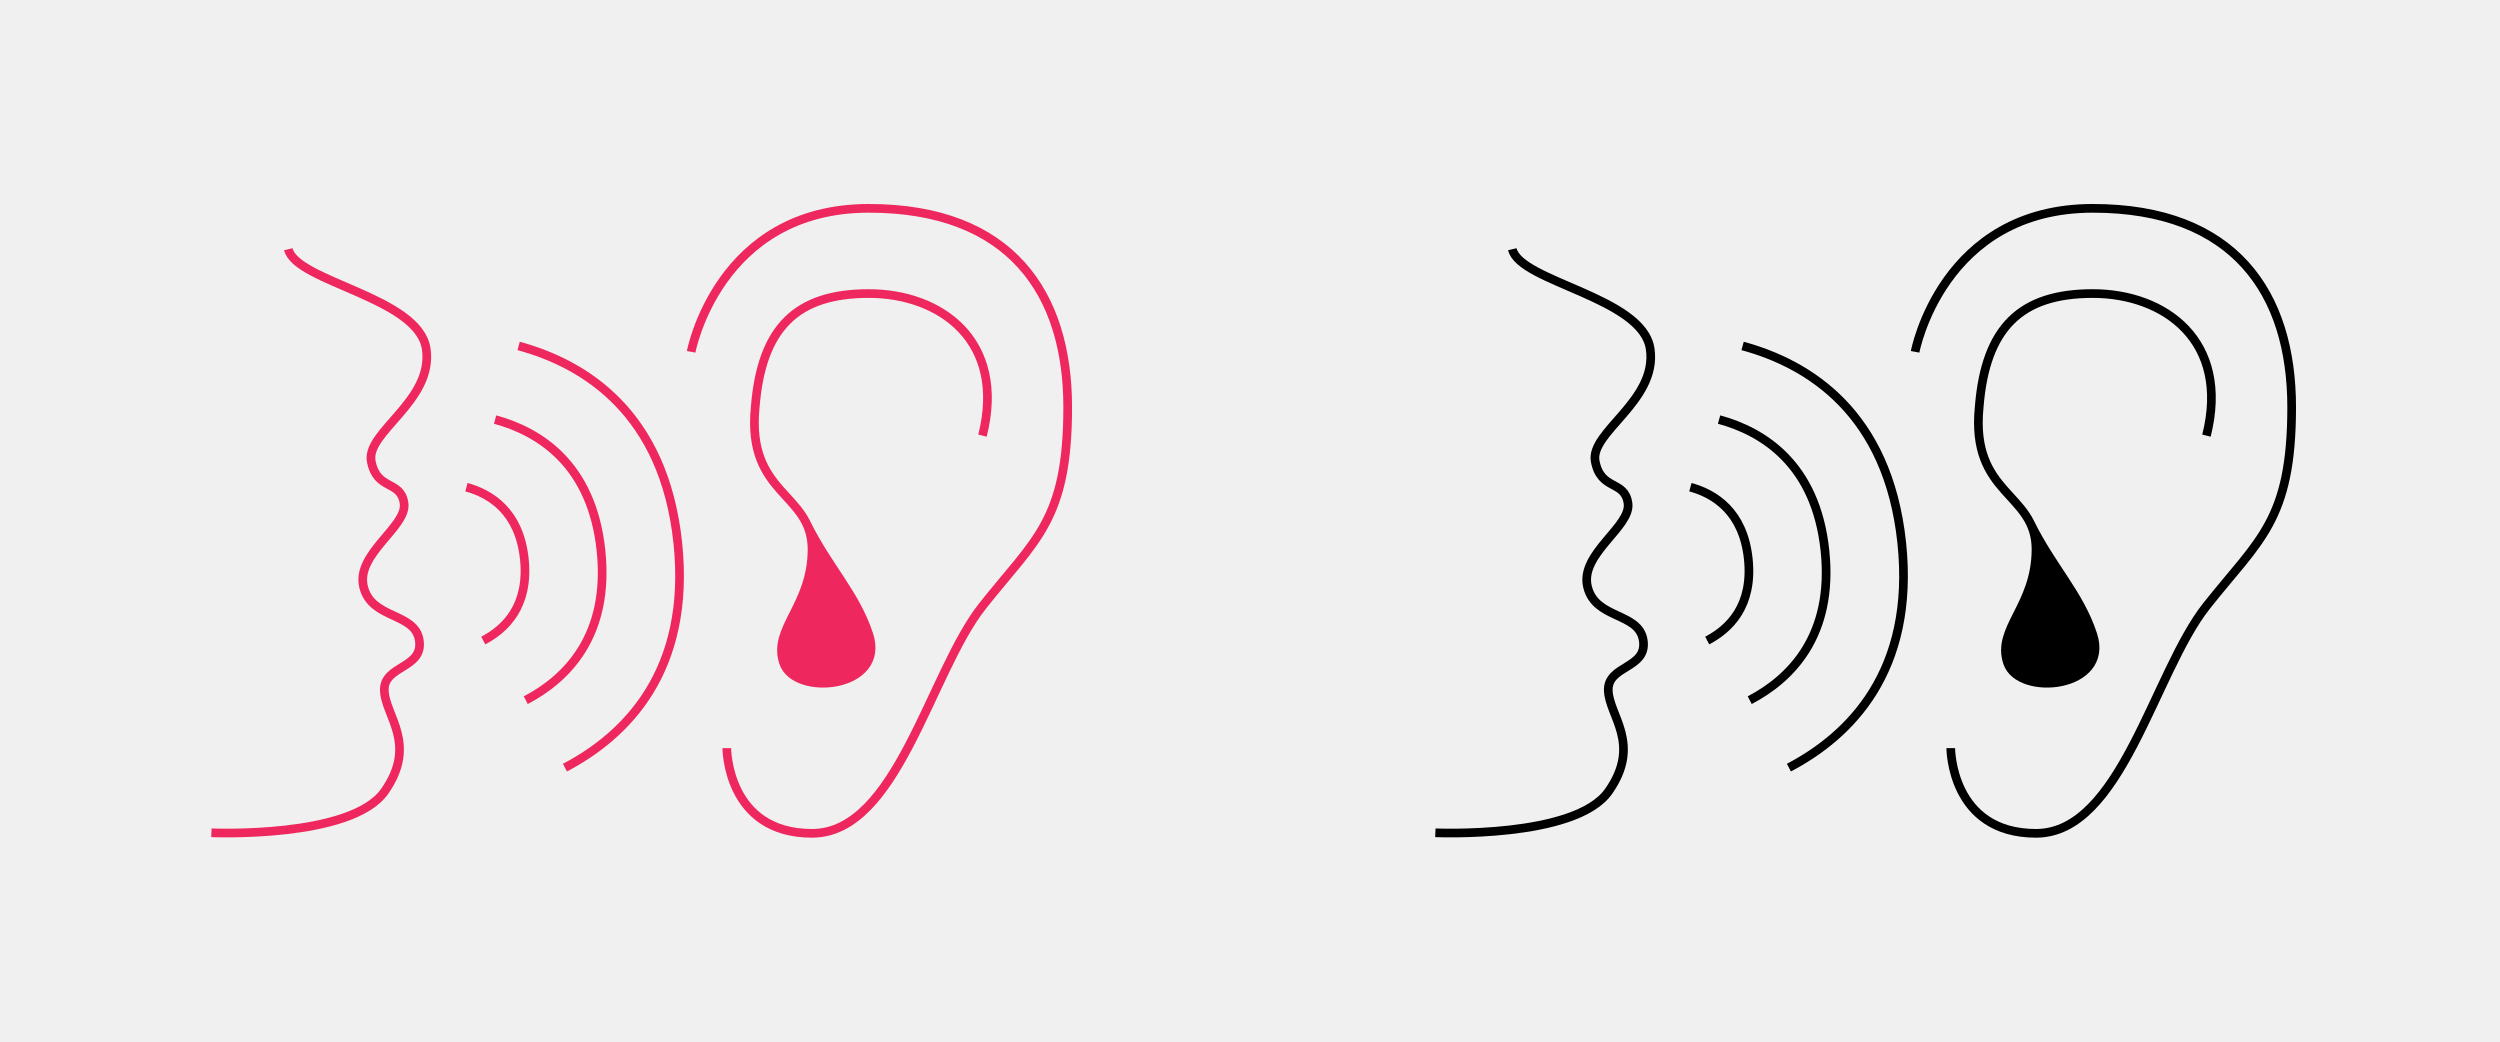
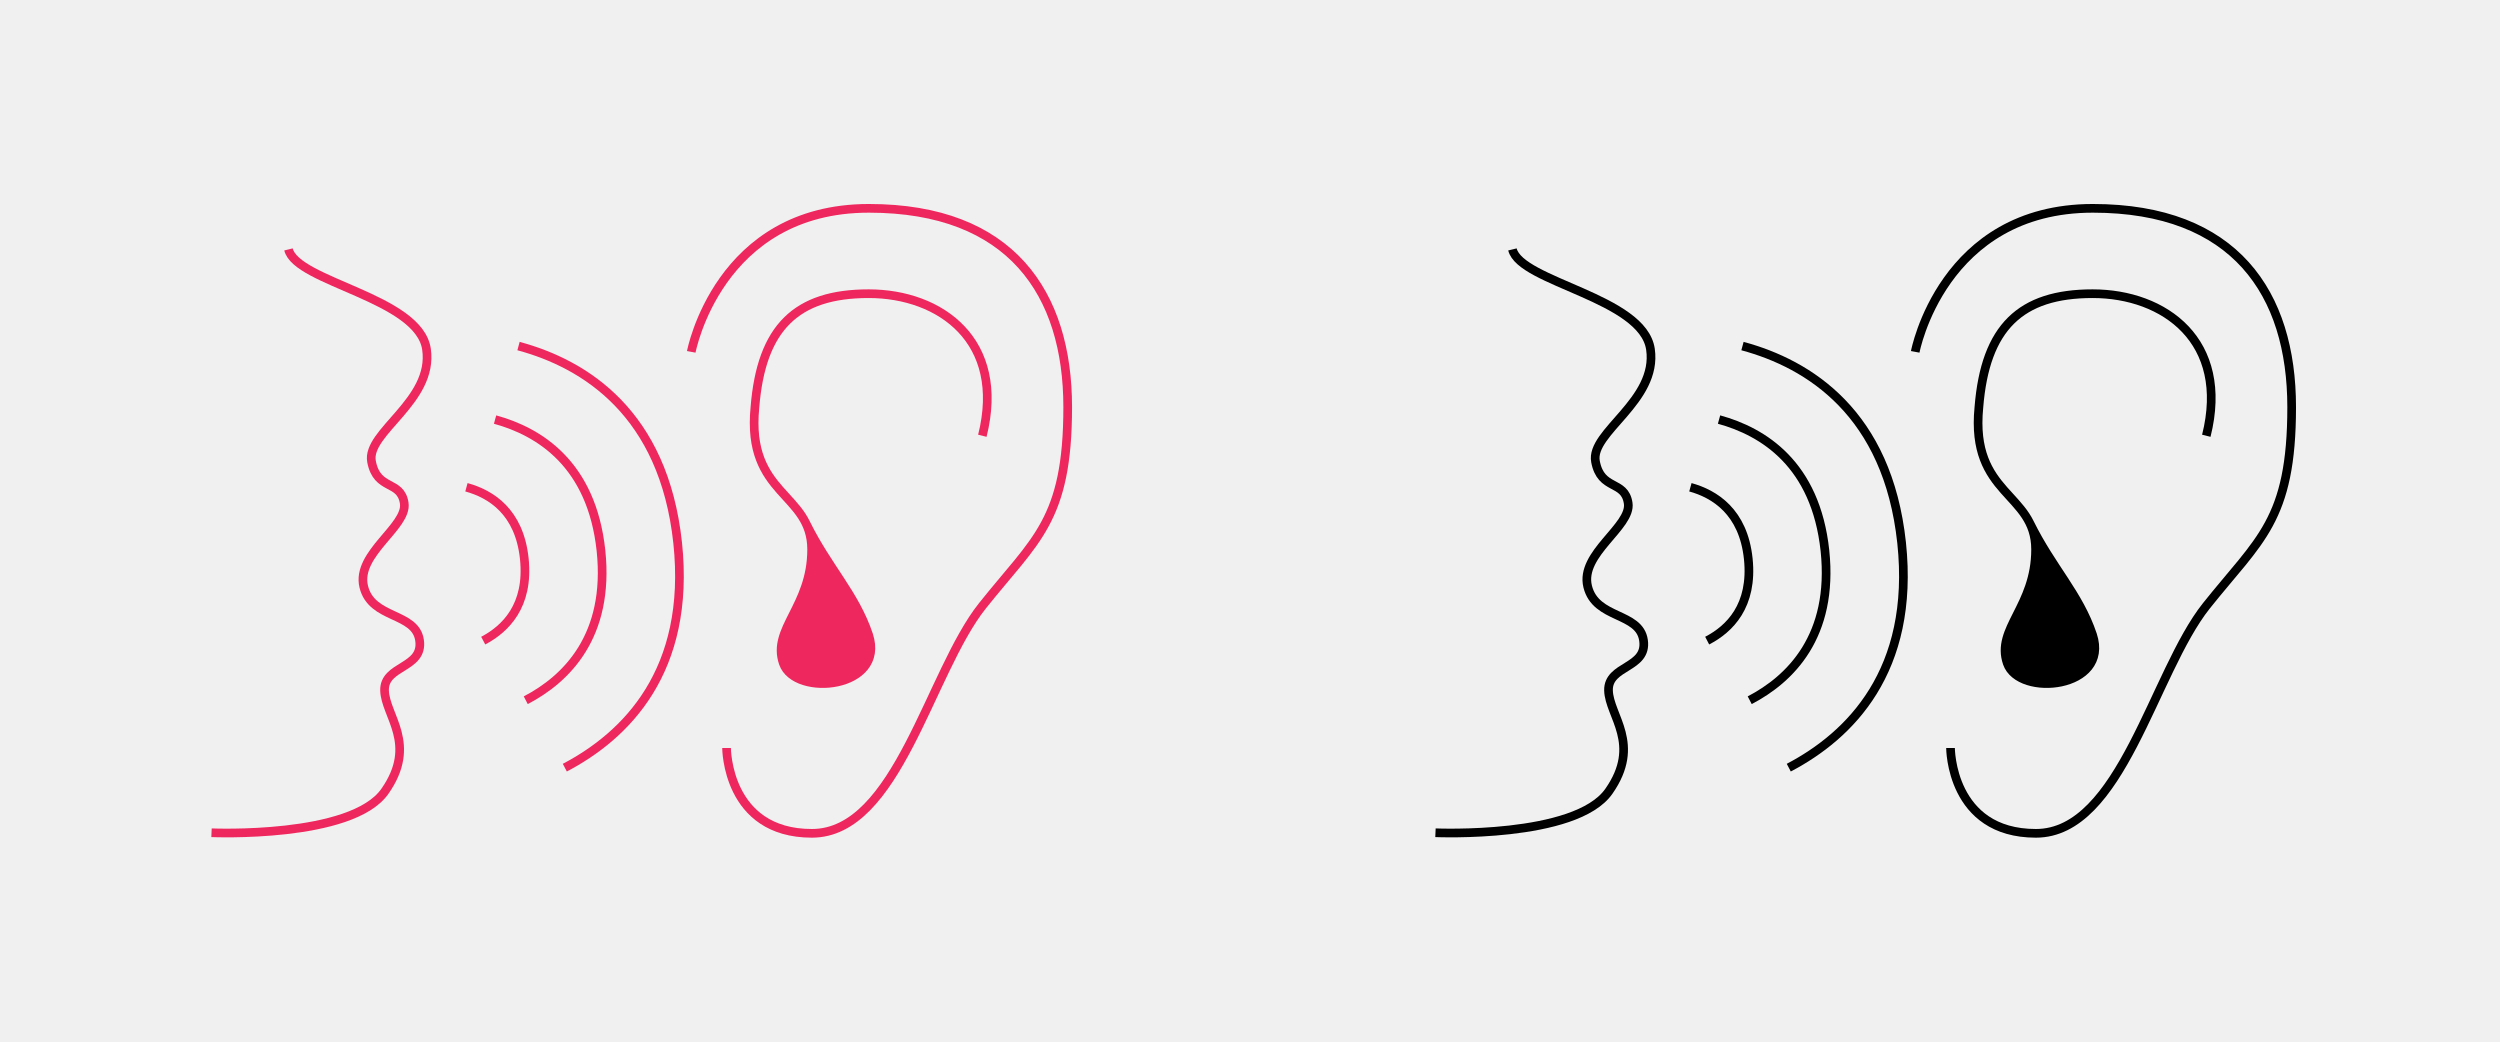
- <svg xmlns="http://www.w3.org/2000/svg" viewBox="0 0 864 360">
-   <defs>
-     <style>.cls-1{fill:#fff;opacity:0;}.cls-2,.cls-4{fill:none;stroke-miterlimit:10;stroke-width:3px;}.cls-2{stroke:#ee275e;}.cls-3{fill:#ee275e;}.cls-4{stroke:#000;}</style>
-   </defs>
-   <g id="Layer_2" data-name="Layer 2">
+ <svg xmlns="http://www.w3.org/2000/svg" version="1.1" id="Layer_1" x="0px" y="0px" viewBox="0 0 864 360" style="enable-background:new 0 0 864 360;" xml:space="preserve">
+   <style type="text/css">
+ 	.st0{fill:none;stroke:#EE275E;stroke-width:3;stroke-miterlimit:10;}
+ 	.st1{fill:#EE275E;}
+ 	.st2{fill:none;stroke:#000000;stroke-width:3;stroke-miterlimit:10;}
+ </style>
+   <g>
    <g id="Ears">
-       <rect class="cls-1" width="864" height="360" />
-       <path class="cls-2" d="M238.86,121.59S248.12,72,300.27,72C349.36,72,369,101.45,369,140.73s-11.25,45.69-29.45,68.72S310.09,288,280.64,288s-29.46-29.45-29.46-29.45" />
-       <path class="cls-2" d="M171.11,145c15.29,4.16,33.44,15.43,36.59,45.26,3.12,29.58-12,44.4-26,51.72" />
-       <path class="cls-2" d="M179.24,119.56c23,6.25,50.25,23.19,55,68,4.69,44.45-18,66.72-39,77.73" />
-       <path class="cls-2" d="M161.2,168.37c8.35,2.28,18.27,8.44,20,24.74s-6.55,24.26-14.19,28.26" />
-       <path class="cls-2" d="M339.55,150.55c8.24-32.72-14.41-49.1-39.28-49.1S263.19,113.1,261,140.73c-3,30.49,19.64,29.45,19.64,49.09s-13.86,27.4-9.82,39.27,35.59,8.83,29.45-9.82c-4.66-14.15-14.1-23.22-21.66-38.57" />
-       <path class="cls-3" d="M278.54,180.7c7.56,15.35,17,24.42,21.67,38.57,6.14,18.65-25.42,21.69-29.46,9.82s9.82-19.64,9.82-39.27Z" />
-       <path class="cls-2" d="M73.06,287.81s48.36,2.11,59.88-14.33.12-26.11-.12-34.88,13.54-7.46,12.09-17.27-16.55-7.17-19.27-18.57,15.16-20.74,14-28.84-9.36-4.25-11.33-14.44,21.56-20.88,19-38.85-44.94-23.1-47.66-34.5" />
-       <path class="cls-4" d="M661.86,121.59S671.12,72,723.27,72C772.36,72,792,101.45,792,140.73s-11.25,45.69-29.45,68.72S733.09,288,703.64,288s-29.46-29.45-29.46-29.45" />
-       <path class="cls-4" d="M594.11,145c15.29,4.16,33.44,15.43,36.59,45.26,3.12,29.58-12,44.4-26,51.72" />
-       <path class="cls-4" d="M602.24,119.56c23,6.25,50.25,23.19,55,68,4.69,44.45-18,66.72-39,77.73" />
-       <path class="cls-4" d="M584.2,168.37c8.35,2.28,18.27,8.44,20,24.74s-6.55,24.26-14.19,28.26" />
-       <path class="cls-4" d="M762.55,150.55c8.24-32.72-14.41-49.1-39.28-49.1S686.19,113.1,684,140.73c-3,30.49,19.64,29.45,19.64,49.09s-13.86,27.4-9.82,39.27,35.59,8.83,29.45-9.82c-4.66-14.15-14.1-23.22-21.66-38.57" />
-       <path d="M701.54,180.7c7.56,15.35,17,24.42,21.67,38.57,6.14,18.65-25.42,21.69-29.46,9.82s9.82-19.64,9.82-39.27Z" />
-       <path class="cls-4" d="M496.06,287.81s48.36,2.11,59.88-14.33.12-26.11-.12-34.88,13.54-7.46,12.09-17.27-16.55-7.17-19.27-18.57,15.16-20.74,14-28.84-9.36-4.25-11.33-14.44,21.56-20.88,19-38.85-44.94-23.1-47.66-34.5" />
+       <path class="st0" d="M238.9,121.6c0,0,9.3-49.6,61.4-49.6c49.1,0,68.7,29.4,68.7,68.7s-11.2,45.7-29.5,68.7S310.1,288,280.6,288    s-29.5-29.5-29.5-29.5" />
+       <path class="st0" d="M171.1,145c15.3,4.2,33.4,15.4,36.6,45.3c3.1,29.6-12,44.4-26,51.7" />
+       <path class="st0" d="M179.2,119.6c23,6.2,50.2,23.2,55,68c4.7,44.4-18,66.7-39,77.7" />
+       <path class="st0" d="M161.2,168.4c8.4,2.3,18.3,8.4,20,24.7s-6.6,24.3-14.2,28.3" />
+       <path class="st0" d="M339.5,150.6c8.2-32.7-14.4-49.1-39.3-49.1s-37.1,11.6-39.3,39.3c-3,30.5,19.6,29.4,19.6,49.1    s-13.9,27.4-9.8,39.3s35.6,8.8,29.5-9.8c-4.7-14.1-14.1-23.2-21.7-38.6" />
+       <path class="st1" d="M278.5,180.7c7.6,15.4,17,24.4,21.7,38.6c6.1,18.6-25.4,21.7-29.5,9.8s9.8-19.6,9.8-39.3L278.5,180.7z" />
+       <path class="st0" d="M73.1,287.8c0,0,48.4,2.1,59.9-14.3s0.1-26.1-0.1-34.9s13.5-7.5,12.1-17.3s-16.6-7.2-19.3-18.6    s15.2-20.7,14-28.8s-9.4-4.2-11.3-14.4s21.6-20.9,19-38.8s-44.9-23.1-47.7-34.5" />
+       <path class="st2" d="M661.9,121.6c0,0,9.3-49.6,61.4-49.6c49.1,0,68.7,29.4,68.7,68.7s-11.2,45.7-29.5,68.7S733.1,288,703.6,288    s-29.5-29.5-29.5-29.5" />
+       <path class="st2" d="M594.1,145c15.3,4.2,33.4,15.4,36.6,45.3c3.1,29.6-12,44.4-26,51.7" />
+       <path class="st2" d="M602.2,119.6c23,6.2,50.2,23.2,55,68c4.7,44.4-18,66.7-39,77.7" />
+       <path class="st2" d="M584.2,168.4c8.3,2.3,18.3,8.4,20,24.7s-6.5,24.3-14.2,28.3" />
+       <path class="st2" d="M762.5,150.6c8.2-32.7-14.4-49.1-39.3-49.1s-37.1,11.6-39.3,39.3c-3,30.5,19.6,29.4,19.6,49.1    s-13.9,27.4-9.8,39.3s35.6,8.8,29.5-9.8c-4.7-14.1-14.1-23.2-21.7-38.6" />
+       <path d="M701.5,180.7c7.6,15.4,17,24.4,21.7,38.6c6.1,18.6-25.4,21.7-29.5,9.8s9.8-19.6,9.8-39.3L701.5,180.7z" />
+       <path class="st2" d="M496.1,287.8c0,0,48.4,2.1,59.9-14.3s0.1-26.1-0.1-34.9s13.5-7.5,12.1-17.3s-16.5-7.2-19.3-18.6    s15.2-20.7,14-28.8s-9.4-4.2-11.3-14.4s21.6-20.9,19-38.8s-44.9-23.1-47.7-34.5" />
    </g>
  </g>
</svg>
